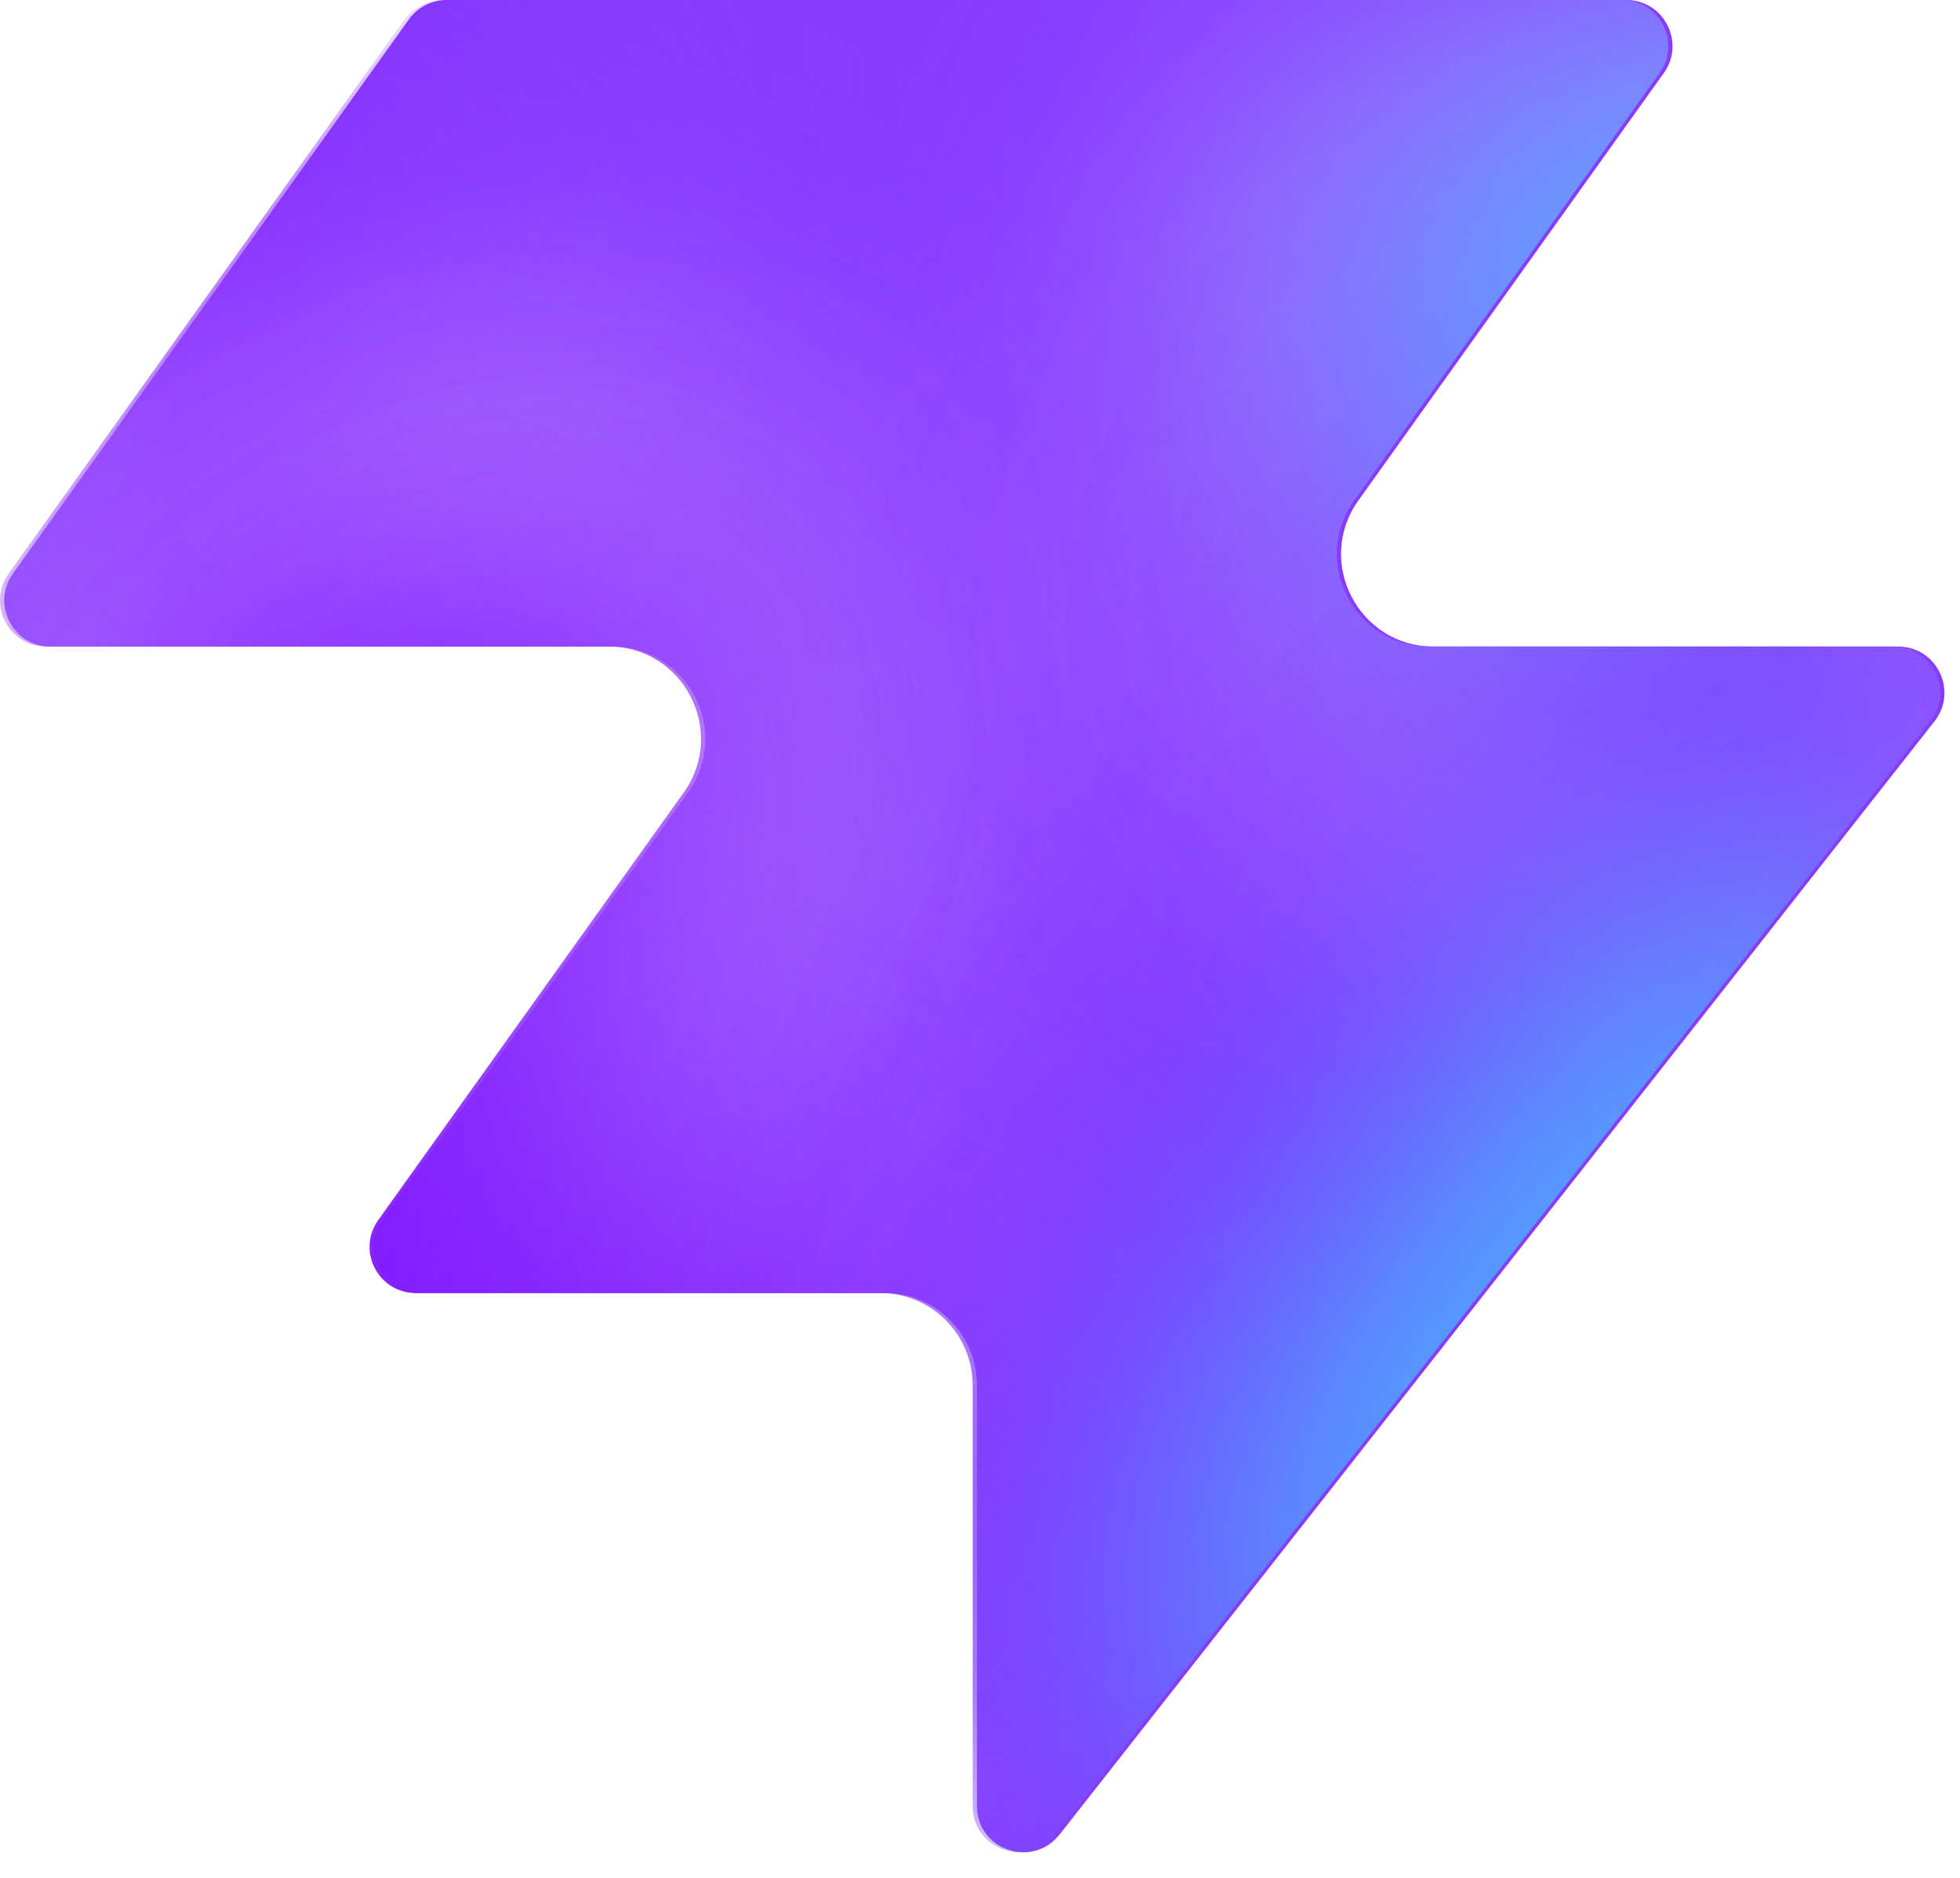
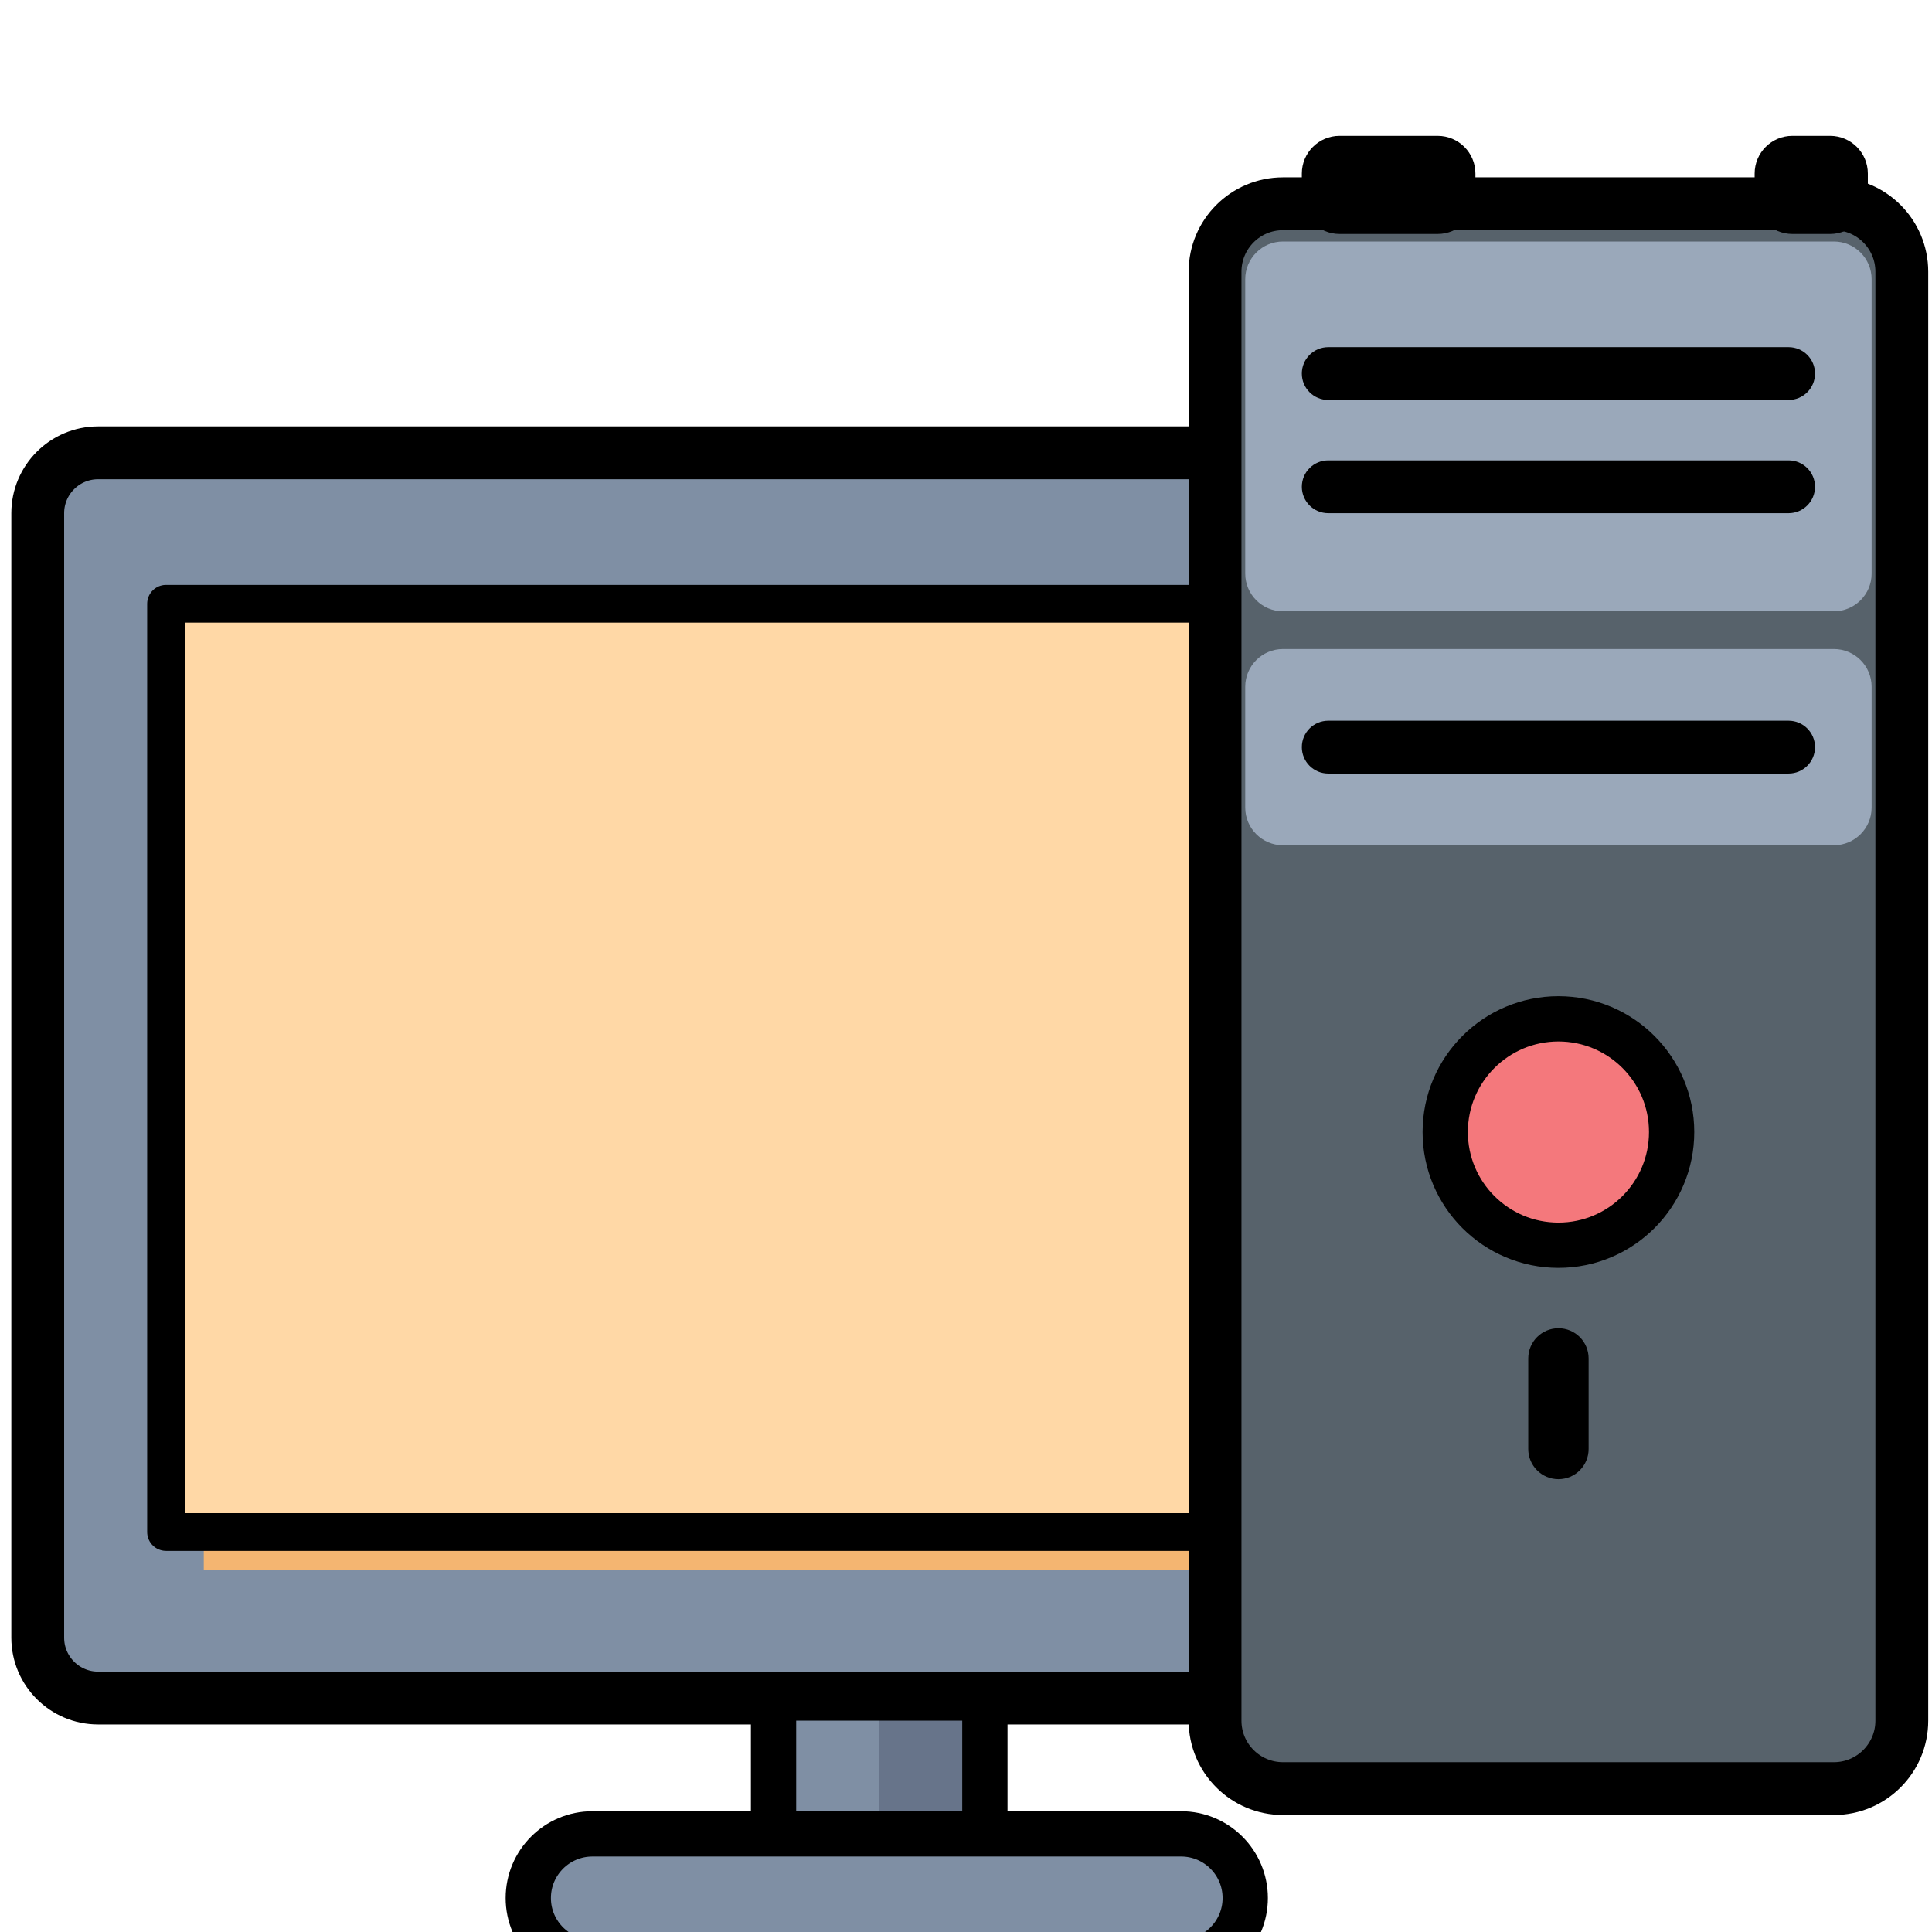
- <svg xmlns="http://www.w3.org/2000/svg" width="48" height="46" fill="none" viewBox="0 0 48 46">
-   <path fill="#863bff" d="M25.946 44.938c-.664.845-2.021.375-2.021-.698V33.937a2.26 2.26 0 0 0-2.262-2.262H10.287c-.92 0-1.456-1.04-.92-1.788l7.48-10.471c1.07-1.497 0-3.578-1.842-3.578H1.237c-.92 0-1.456-1.04-.92-1.788L10.013.474c.214-.297.556-.474.92-.474h28.894c.92 0 1.456 1.04.92 1.788l-7.48 10.471c-1.07 1.498 0 3.579 1.842 3.579h11.377c.943 0 1.473 1.088.89 1.83L25.947 44.94z" style="fill:#863bff;fill:color(display-p3 .525 .23 1);fill-opacity:1" />
-   <mask id="a" width="48" height="46" x="0" y="0" maskUnits="userSpaceOnUse" style="mask-type:alpha">
-     <path fill="#000" d="M25.842 44.938c-.664.844-2.021.375-2.021-.698V33.937a2.26 2.26 0 0 0-2.262-2.262H10.183c-.92 0-1.456-1.04-.92-1.788l7.48-10.471c1.07-1.498 0-3.579-1.842-3.579H1.133c-.92 0-1.456-1.04-.92-1.787L9.91.473c.214-.297.556-.474.92-.474h28.894c.92 0 1.456 1.04.92 1.788l-7.48 10.471c-1.07 1.498 0 3.578 1.842 3.578h11.377c.943 0 1.473 1.088.89 1.832L25.843 44.94z" style="fill:#000;fill-opacity:1" />
-   </mask>
-   <g mask="url(#a)">
-     <g filter="url(#b)">
-       <ellipse cx="5.508" cy="14.704" fill="#ede6ff" rx="5.508" ry="14.704" style="fill:#ede6ff;fill:color(display-p3 .927 .903 1);fill-opacity:1" transform="matrix(.00324 1 1 -.00324 -4.47 31.516)" />
-     </g>
-     <g filter="url(#c)">
-       <ellipse cx="10.399" cy="29.851" fill="#ede6ff" rx="10.399" ry="29.851" style="fill:#ede6ff;fill:color(display-p3 .927 .903 1);fill-opacity:1" transform="matrix(.00324 1 1 -.00324 -39.328 7.883)" />
-     </g>
-     <g filter="url(#d)">
-       <ellipse cx="5.508" cy="30.487" fill="#7e14ff" rx="5.508" ry="30.487" style="fill:#7e14ff;fill:color(display-p3 .492 .077 1);fill-opacity:1" transform="rotate(89.814 -25.913 -14.639)scale(1 -1)" />
-     </g>
-     <g filter="url(#e)">
-       <ellipse cx="5.508" cy="30.599" fill="#7e14ff" rx="5.508" ry="30.599" style="fill:#7e14ff;fill:color(display-p3 .492 .077 1);fill-opacity:1" transform="rotate(89.814 -32.644 -3.334)scale(1 -1)" />
-     </g>
-     <g filter="url(#f)">
-       <ellipse cx="5.508" cy="30.599" fill="#7e14ff" rx="5.508" ry="30.599" style="fill:#7e14ff;fill:color(display-p3 .492 .077 1);fill-opacity:1" transform="matrix(.00324 1 1 -.00324 -34.34 30.47)" />
-     </g>
-     <g filter="url(#g)">
-       <ellipse cx="14.072" cy="22.078" fill="#ede6ff" rx="14.072" ry="22.078" style="fill:#ede6ff;fill:color(display-p3 .927 .903 1);fill-opacity:1" transform="rotate(93.35 24.506 48.493)scale(-1 1)" />
-     </g>
-     <g filter="url(#h)">
-       <ellipse cx="3.47" cy="21.501" fill="#7e14ff" rx="3.47" ry="21.501" style="fill:#7e14ff;fill:color(display-p3 .492 .077 1);fill-opacity:1" transform="rotate(89.009 28.708 47.59)scale(-1 1)" />
-     </g>
-     <g filter="url(#i)">
-       <ellipse cx="3.47" cy="21.501" fill="#7e14ff" rx="3.47" ry="21.501" style="fill:#7e14ff;fill:color(display-p3 .492 .077 1);fill-opacity:1" transform="rotate(89.009 28.708 47.59)scale(-1 1)" />
-     </g>
-     <g filter="url(#j)">
-       <ellipse cx=".387" cy="8.972" fill="#7e14ff" rx="4.407" ry="29.108" style="fill:#7e14ff;fill:color(display-p3 .492 .077 1);fill-opacity:1" transform="rotate(39.51 .387 8.972)" />
-     </g>
-     <g filter="url(#k)">
-       <ellipse cx="47.523" cy="-6.092" fill="#7e14ff" rx="4.407" ry="29.108" style="fill:#7e14ff;fill:color(display-p3 .492 .077 1);fill-opacity:1" transform="rotate(37.892 47.523 -6.092)" />
-     </g>
-     <g filter="url(#l)">
-       <ellipse cx="41.412" cy="6.333" fill="#47bfff" rx="5.971" ry="9.665" style="fill:#47bfff;fill:color(display-p3 .28 .748 1);fill-opacity:1" transform="rotate(37.892 41.412 6.333)" />
-     </g>
-     <g filter="url(#m)">
-       <ellipse cx="-1.879" cy="38.332" fill="#7e14ff" rx="4.407" ry="29.108" style="fill:#7e14ff;fill:color(display-p3 .492 .077 1);fill-opacity:1" transform="rotate(37.892 -1.88 38.332)" />
-     </g>
-     <g filter="url(#n)">
-       <ellipse cx="-1.879" cy="38.332" fill="#7e14ff" rx="4.407" ry="29.108" style="fill:#7e14ff;fill:color(display-p3 .492 .077 1);fill-opacity:1" transform="rotate(37.892 -1.88 38.332)" />
-     </g>
-     <g filter="url(#o)">
-       <ellipse cx="35.651" cy="29.907" fill="#7e14ff" rx="4.407" ry="29.108" style="fill:#7e14ff;fill:color(display-p3 .492 .077 1);fill-opacity:1" transform="rotate(37.892 35.651 29.907)" />
-     </g>
-     <g filter="url(#p)">
-       <ellipse cx="38.418" cy="32.4" fill="#47bfff" rx="5.971" ry="15.297" style="fill:#47bfff;fill:color(display-p3 .28 .748 1);fill-opacity:1" transform="rotate(37.892 38.418 32.4)" />
-     </g>
-   </g>
-   <defs>
-     <filter id="b" width="60.045" height="41.654" x="-19.77" y="16.149" color-interpolation-filters="sRGB" filterUnits="userSpaceOnUse">
-       <feFlood flood-opacity="0" result="BackgroundImageFix" />
-       <feBlend in="SourceGraphic" in2="BackgroundImageFix" result="shape" />
-       <feGaussianBlur result="effect1_foregroundBlur_2002_17158" stdDeviation="7.659" />
-     </filter>
-     <filter id="c" width="90.34" height="51.437" x="-54.613" y="-7.533" color-interpolation-filters="sRGB" filterUnits="userSpaceOnUse">
-       <feFlood flood-opacity="0" result="BackgroundImageFix" />
-       <feBlend in="SourceGraphic" in2="BackgroundImageFix" result="shape" />
-       <feGaussianBlur result="effect1_foregroundBlur_2002_17158" stdDeviation="7.659" />
-     </filter>
-     <filter id="d" width="79.355" height="29.4" x="-49.64" y="2.03" color-interpolation-filters="sRGB" filterUnits="userSpaceOnUse">
-       <feFlood flood-opacity="0" result="BackgroundImageFix" />
-       <feBlend in="SourceGraphic" in2="BackgroundImageFix" result="shape" />
-       <feGaussianBlur result="effect1_foregroundBlur_2002_17158" stdDeviation="4.596" />
-     </filter>
-     <filter id="e" width="79.579" height="29.4" x="-45.045" y="20.029" color-interpolation-filters="sRGB" filterUnits="userSpaceOnUse">
-       <feFlood flood-opacity="0" result="BackgroundImageFix" />
-       <feBlend in="SourceGraphic" in2="BackgroundImageFix" result="shape" />
-       <feGaussianBlur result="effect1_foregroundBlur_2002_17158" stdDeviation="4.596" />
-     </filter>
-     <filter id="f" width="79.579" height="29.4" x="-43.513" y="21.178" color-interpolation-filters="sRGB" filterUnits="userSpaceOnUse">
-       <feFlood flood-opacity="0" result="BackgroundImageFix" />
-       <feBlend in="SourceGraphic" in2="BackgroundImageFix" result="shape" />
-       <feGaussianBlur result="effect1_foregroundBlur_2002_17158" stdDeviation="4.596" />
-     </filter>
-     <filter id="g" width="74.749" height="58.852" x="15.756" y="-17.901" color-interpolation-filters="sRGB" filterUnits="userSpaceOnUse">
-       <feFlood flood-opacity="0" result="BackgroundImageFix" />
-       <feBlend in="SourceGraphic" in2="BackgroundImageFix" result="shape" />
-       <feGaussianBlur result="effect1_foregroundBlur_2002_17158" stdDeviation="7.659" />
-     </filter>
-     <filter id="h" width="61.377" height="25.362" x="23.548" y="2.284" color-interpolation-filters="sRGB" filterUnits="userSpaceOnUse">
-       <feFlood flood-opacity="0" result="BackgroundImageFix" />
-       <feBlend in="SourceGraphic" in2="BackgroundImageFix" result="shape" />
-       <feGaussianBlur result="effect1_foregroundBlur_2002_17158" stdDeviation="4.596" />
-     </filter>
-     <filter id="i" width="61.377" height="25.362" x="23.548" y="2.284" color-interpolation-filters="sRGB" filterUnits="userSpaceOnUse">
-       <feFlood flood-opacity="0" result="BackgroundImageFix" />
-       <feBlend in="SourceGraphic" in2="BackgroundImageFix" result="shape" />
-       <feGaussianBlur result="effect1_foregroundBlur_2002_17158" stdDeviation="4.596" />
-     </filter>
-     <filter id="j" width="56.045" height="63.649" x="-27.636" y="-22.853" color-interpolation-filters="sRGB" filterUnits="userSpaceOnUse">
-       <feFlood flood-opacity="0" result="BackgroundImageFix" />
-       <feBlend in="SourceGraphic" in2="BackgroundImageFix" result="shape" />
-       <feGaussianBlur result="effect1_foregroundBlur_2002_17158" stdDeviation="4.596" />
-     </filter>
-     <filter id="k" width="54.814" height="64.646" x="20.116" y="-38.415" color-interpolation-filters="sRGB" filterUnits="userSpaceOnUse">
-       <feFlood flood-opacity="0" result="BackgroundImageFix" />
-       <feBlend in="SourceGraphic" in2="BackgroundImageFix" result="shape" />
-       <feGaussianBlur result="effect1_foregroundBlur_2002_17158" stdDeviation="4.596" />
-     </filter>
-     <filter id="l" width="33.541" height="35.313" x="24.641" y="-11.323" color-interpolation-filters="sRGB" filterUnits="userSpaceOnUse">
-       <feFlood flood-opacity="0" result="BackgroundImageFix" />
-       <feBlend in="SourceGraphic" in2="BackgroundImageFix" result="shape" />
-       <feGaussianBlur result="effect1_foregroundBlur_2002_17158" stdDeviation="4.596" />
-     </filter>
-     <filter id="m" width="54.814" height="64.646" x="-29.286" y="6.009" color-interpolation-filters="sRGB" filterUnits="userSpaceOnUse">
-       <feFlood flood-opacity="0" result="BackgroundImageFix" />
-       <feBlend in="SourceGraphic" in2="BackgroundImageFix" result="shape" />
-       <feGaussianBlur result="effect1_foregroundBlur_2002_17158" stdDeviation="4.596" />
-     </filter>
-     <filter id="n" width="54.814" height="64.646" x="-29.286" y="6.009" color-interpolation-filters="sRGB" filterUnits="userSpaceOnUse">
-       <feFlood flood-opacity="0" result="BackgroundImageFix" />
-       <feBlend in="SourceGraphic" in2="BackgroundImageFix" result="shape" />
-       <feGaussianBlur result="effect1_foregroundBlur_2002_17158" stdDeviation="4.596" />
-     </filter>
-     <filter id="o" width="54.814" height="64.646" x="8.244" y="-2.416" color-interpolation-filters="sRGB" filterUnits="userSpaceOnUse">
-       <feFlood flood-opacity="0" result="BackgroundImageFix" />
-       <feBlend in="SourceGraphic" in2="BackgroundImageFix" result="shape" />
-       <feGaussianBlur result="effect1_foregroundBlur_2002_17158" stdDeviation="4.596" />
-     </filter>
-     <filter id="p" width="39.409" height="43.623" x="18.713" y="10.588" color-interpolation-filters="sRGB" filterUnits="userSpaceOnUse">
-       <feFlood flood-opacity="0" result="BackgroundImageFix" />
-       <feBlend in="SourceGraphic" in2="BackgroundImageFix" result="shape" />
-       <feGaussianBlur result="effect1_foregroundBlur_2002_17158" stdDeviation="4.596" />
-     </filter>
-   </defs>
+ <svg xmlns="http://www.w3.org/2000/svg" viewBox="0 0 512 512">
+   <rect x="10" y="120" width="420" height="330" rx="16" fill="#7f8fa4" stroke="#000" stroke-width="14" stroke-linejoin="round" />
+   <rect x="54" y="170" width="330" height="246" fill="#f4b571" />
+   <rect x="44" y="160" width="330" height="246" fill="#ffd8a6" stroke="#000" stroke-width="10" stroke-linejoin="round" />
+   <rect x="205" y="450" width="28" height="40" fill="#7f8fa4" />
+   <rect x="233" y="450" width="28" height="40" fill="#67748a" />
+   <rect x="205" y="450" width="56" height="40" fill="none" stroke="#000" stroke-width="12" stroke-linejoin="round" />
+   <rect x="140" y="486" width="190" height="34" rx="17" fill="#7f8fa4" stroke="#000" stroke-width="12" />
+   <rect x="322" y="54" width="182" height="420" rx="18" fill="#57626b" stroke="#000" stroke-width="14" stroke-linejoin="round" />
+   <rect x="345" y="36" width="46" height="26" rx="10" fill="#000" />
+   <rect x="465" y="36" width="30" height="26" rx="10" fill="#000" />
+   <rect x="330" y="64" width="166" height="98" rx="10" fill="#9aa8ba" />
+   <rect x="345" y="92" width="136" height="14" rx="7" fill="#000" />
+   <rect x="345" y="122" width="136" height="14" rx="7" fill="#000" />
+   <rect x="330" y="172" width="166" height="52" rx="10" fill="#9aa8ba" />
+   <rect x="345" y="191" width="136" height="14" rx="7" fill="#000" />
+   <circle cx="413" cy="300" r="30" fill="#f4787c" stroke="#000" stroke-width="12" />
+   <rect x="405" y="352" width="16" height="40" rx="8" fill="#000" />
</svg>
